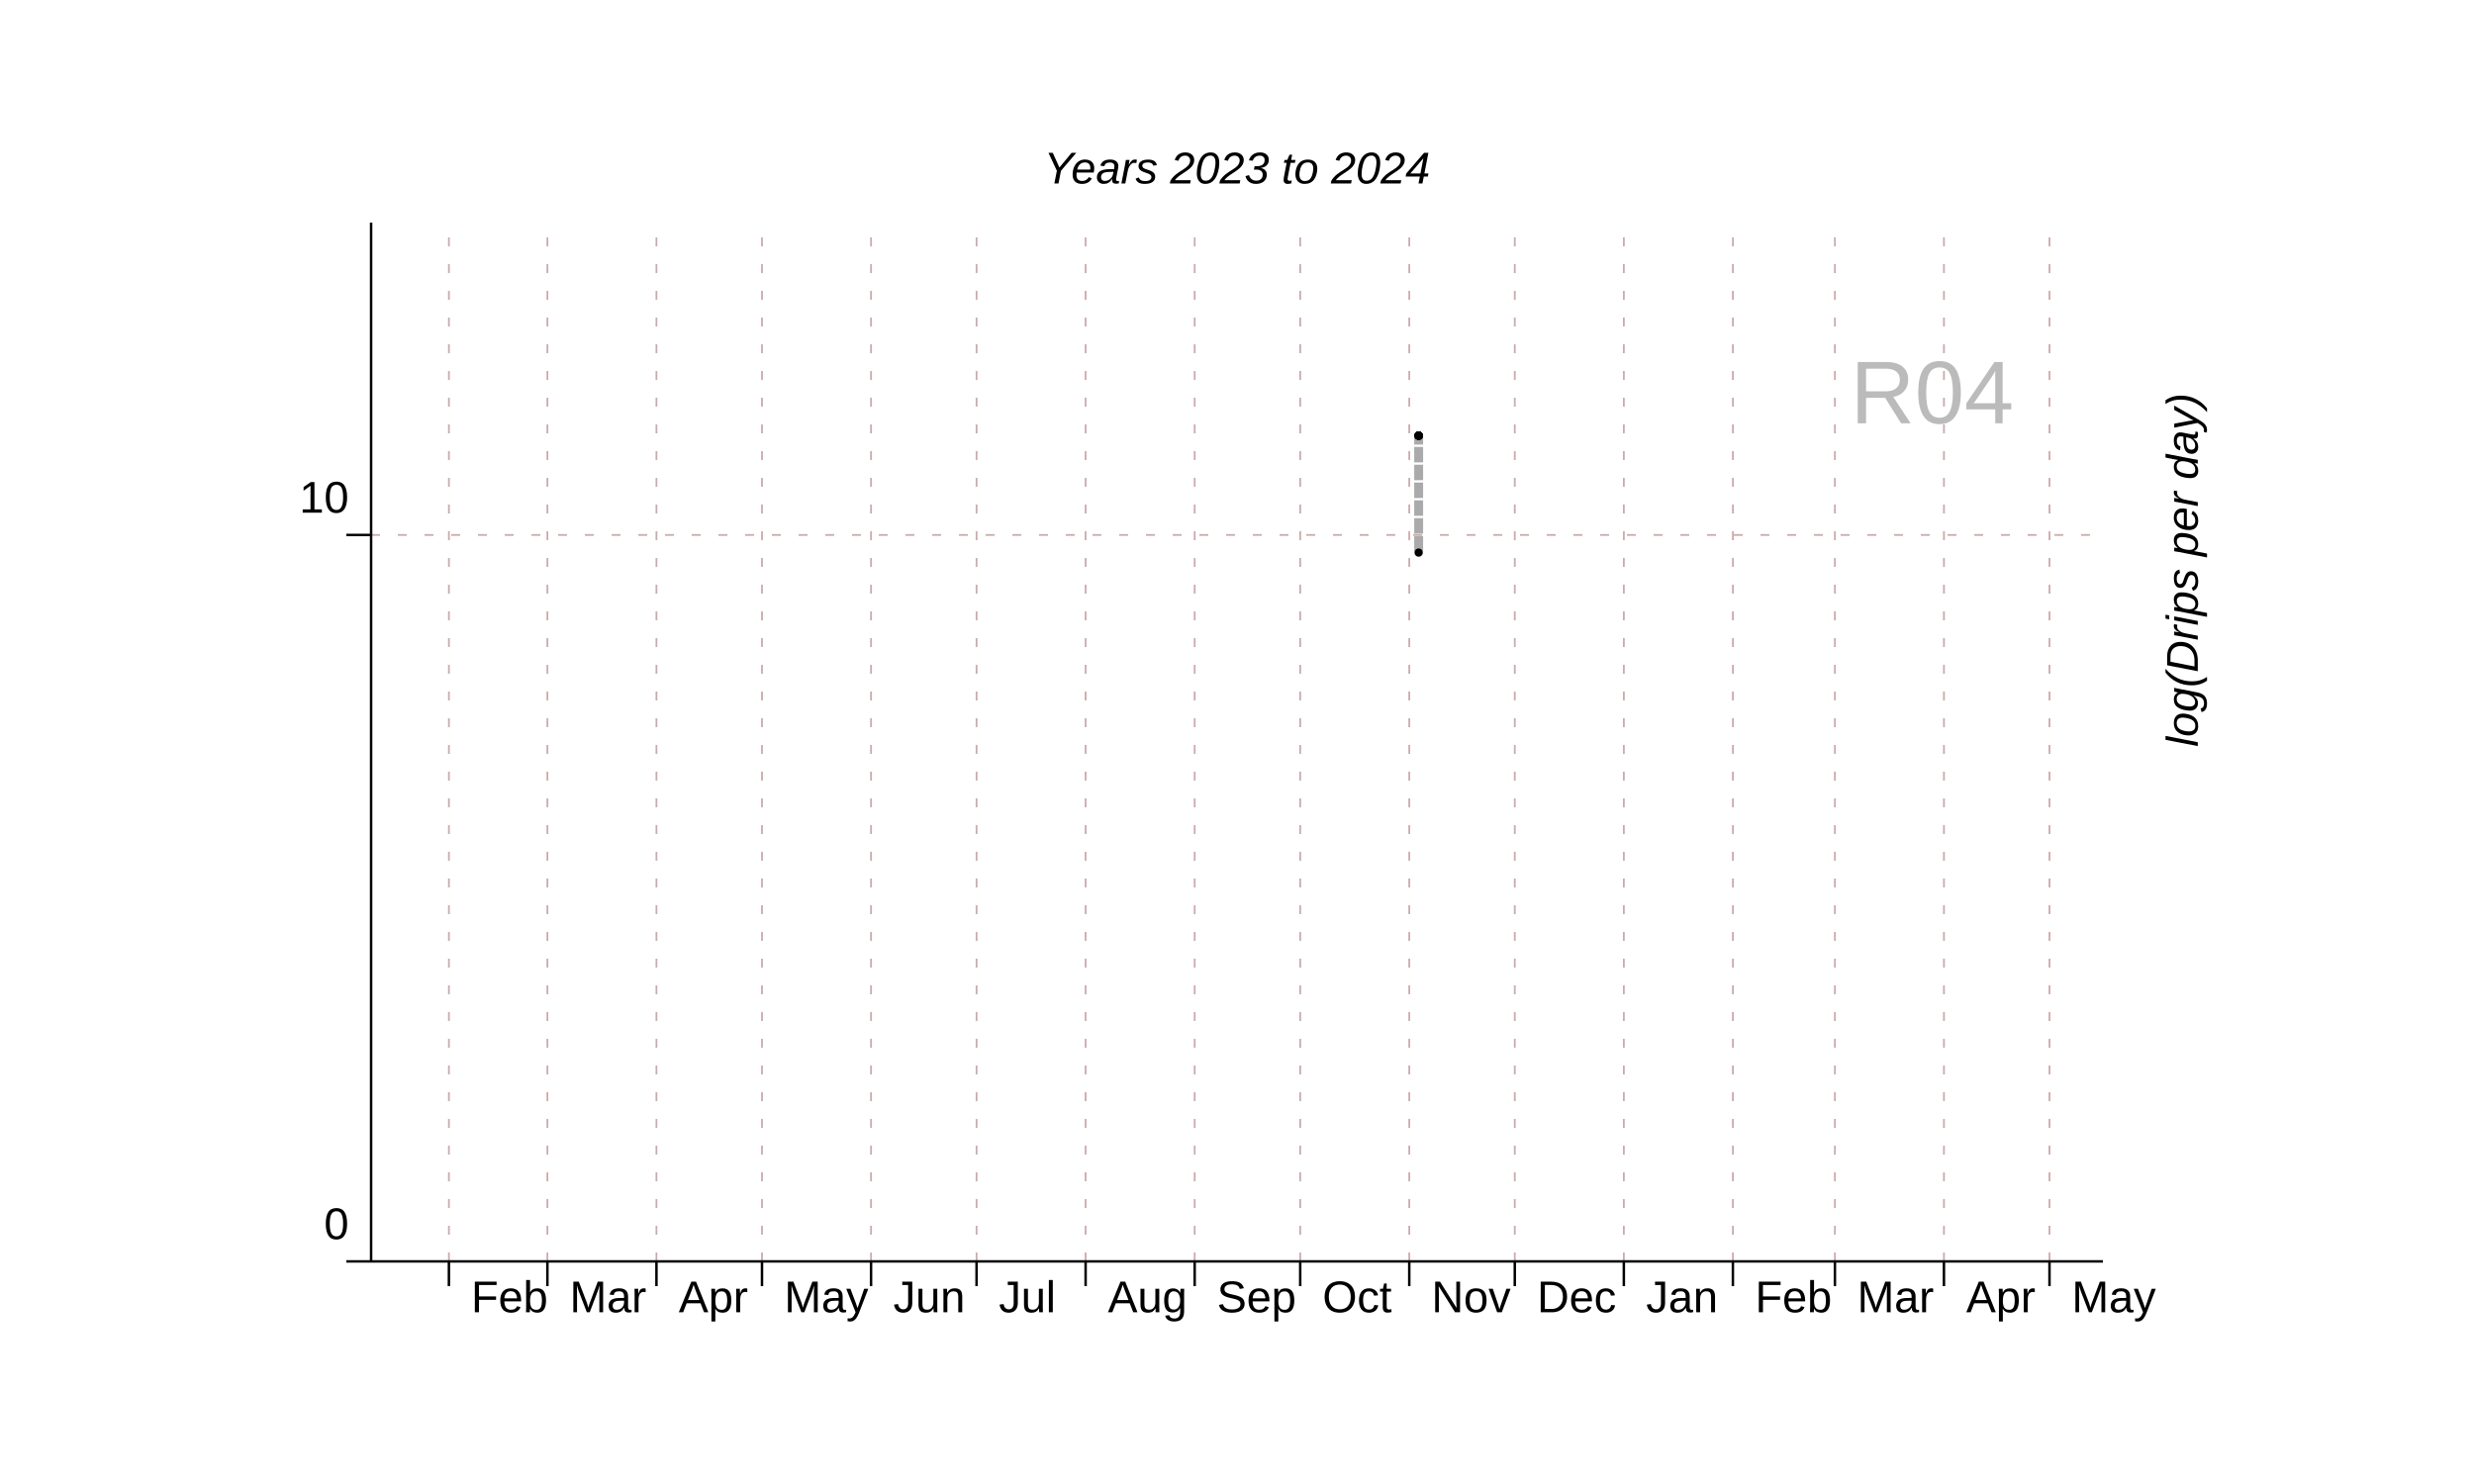
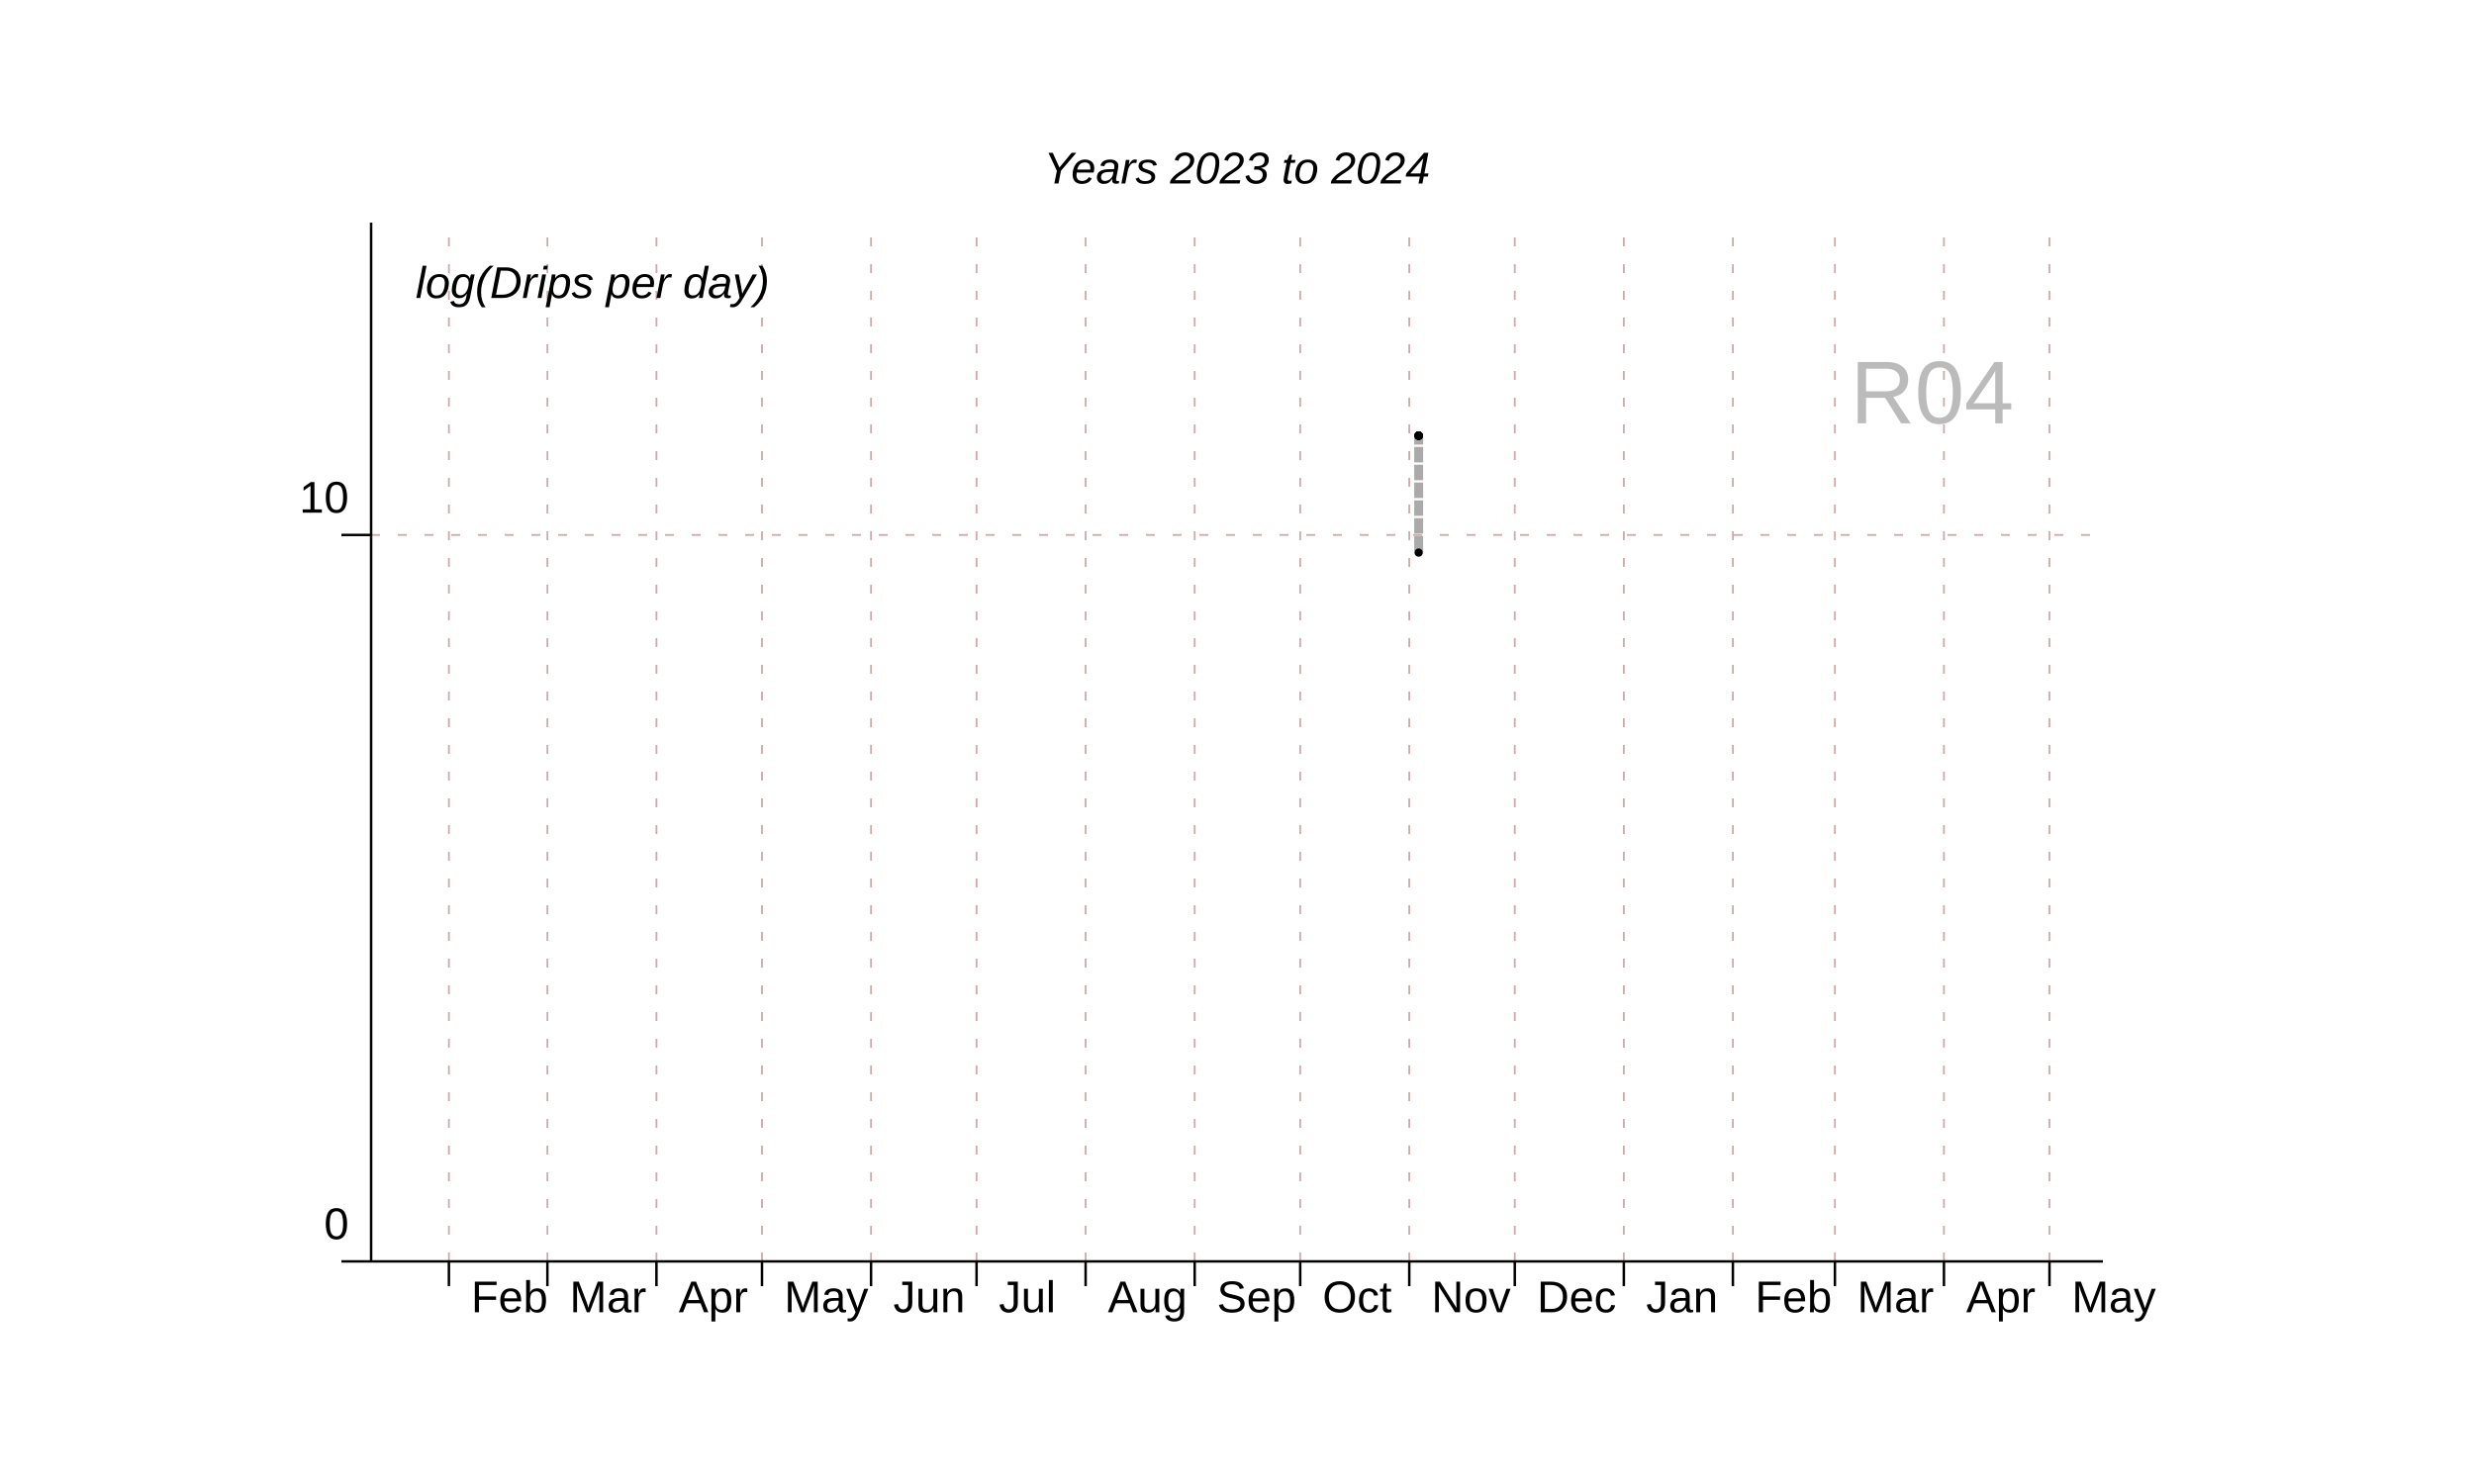
<svg xmlns="http://www.w3.org/2000/svg" version="1.1" viewBox="0 0 1000 600">
  <g>
    <g stroke-dasharray="3.6 7.2" stroke-width="0.72" stroke="#caa">
      <line x1="828.41" x2="828.41" y1="510.00" y2="90.00" />
      <line x1="785.75" x2="785.75" y1="510.00" y2="90.00" />
      <line x1="741.68" x2="741.68" y1="510.00" y2="90.00" />
      <line x1="700.44" x2="700.44" y1="510.00" y2="90.00" />
      <line x1="656.36" x2="656.36" y1="510.00" y2="90.00" />
      <line x1="612.28" x2="612.28" y1="510.00" y2="90.00" />
      <line x1="569.63" x2="569.63" y1="510.00" y2="90.00" />
      <line x1="525.55" x2="525.55" y1="510.00" y2="90.00" />
      <line x1="482.89" x2="482.89" y1="510.00" y2="90.00" />
      <line x1="438.81" x2="438.81" y1="510.00" y2="90.00" />
      <line x1="394.73" x2="394.73" y1="510.00" y2="90.00" />
      <line x1="352.08" x2="352.08" y1="510.00" y2="90.00" />
      <line x1="308.00" x2="308.00" y1="510.00" y2="90.00" />
      <line x1="265.34" x2="265.34" y1="510.00" y2="90.00" />
      <line x1="221.26" x2="221.26" y1="510.00" y2="90.00" />
      <line x1="181.45" x2="181.45" y1="510.00" y2="90.00" />
      <line x1="150.00" x2="850.00" y1="510.00" y2="510.00" />
      <line x1="150.00" x2="850.00" y1="216.29" y2="216.29" />
    </g>
    <g>
      <text dominant-baseline="hanging" dx="-36.0" dy="18.0" fill="#0004" font-family="Arial, sans-serif" font-size="36" stroke="none" text-anchor="end" x="850.00" y="128.18">R04</text>
    </g>
    <g>
      <text dominant-baseline="text-bottom" dy="-12.0" fill="black" font-family="Arial, sans-serif" font-size="18.0" font-style="italic" stroke="none" text-anchor="middle" x="500.00" y="90.00">Years 2023 to 2024</text>
    </g>
    <g>
-       <text dominant-baseline="central" dx="12.0" dy="12.0" fill="black" font-family="Arial, sans-serif" font-size="18.0" font-style="italic" stroke="none" text-anchor="middle" text-orientation="sideways" writing-mode="vertical-lr" x="850.00" y="300.00">log(Drips per day)</text>
+       <text dominant-baseline="hanging" dx="18.0" dy="18.0" fill="black" font-family="Arial, sans-serif" font-size="18.0" font-style="italic" stroke="none" text-anchor="beginning" text-orientation="sideways" x="150.00" y="90.00">log(Drips per day)</text>
    </g>
    <polyline fill="none" points="573.43,176.15 573.43,176.15 573.43,176.15 573.43,176.15 573.43,176.15 573.43,176.15 573.43,176.15 573.43,223.42 573.43,176.15 573.43,176.15" stroke-dasharray="3.6 3.6" stroke-width="3.6" stroke="#aaa" />
    <g>
      <circle cx="573.43" cy="176.15" r="1.667" />
      <circle cx="573.43" cy="176.15" r="1.667" />
      <circle cx="573.43" cy="176.15" r="1.667" />
      <circle cx="573.43" cy="176.15" r="1.667" />
      <circle cx="573.43" cy="176.15" r="1.667" />
      <circle cx="573.43" cy="176.15" r="1.667" />
      <circle cx="573.43" cy="176.15" r="1.667" />
      <circle cx="573.43" cy="223.42" r="1.667" />
      <circle cx="573.43" cy="176.15" r="1.667" />
      <circle cx="573.43" cy="176.15" r="1.667" />
    </g>
    <g stroke="black">
      <line x1="828.41" x2="828.41" y1="510.00" y2="520.00" />
      <line x1="785.75" x2="785.75" y1="510.00" y2="520.00" />
      <line x1="741.68" x2="741.68" y1="510.00" y2="520.00" />
      <line x1="700.44" x2="700.44" y1="510.00" y2="520.00" />
      <line x1="656.36" x2="656.36" y1="510.00" y2="520.00" />
      <line x1="612.28" x2="612.28" y1="510.00" y2="520.00" />
      <line x1="569.63" x2="569.63" y1="510.00" y2="520.00" />
      <line x1="525.55" x2="525.55" y1="510.00" y2="520.00" />
      <line x1="482.89" x2="482.89" y1="510.00" y2="520.00" />
      <line x1="438.81" x2="438.81" y1="510.00" y2="520.00" />
      <line x1="394.73" x2="394.73" y1="510.00" y2="520.00" />
      <line x1="352.08" x2="352.08" y1="510.00" y2="520.00" />
      <line x1="308.00" x2="308.00" y1="510.00" y2="520.00" />
      <line x1="265.34" x2="265.34" y1="510.00" y2="520.00" />
      <line x1="221.26" x2="221.26" y1="510.00" y2="520.00" />
      <line x1="181.45" x2="181.45" y1="510.00" y2="520.00" />
      <g fill="black" font-family="Arial, sans-serif" font-size="18.0" stroke="none" text-anchor="start" transform="translate(9.0 0.0)">
        <text x="828.41" y="530.57">May</text>
        <text x="785.75" y="530.57">Apr</text>
        <text x="741.68" y="530.57">Mar</text>
        <text x="700.44" y="530.57">Feb</text>
        <text x="656.36" y="530.57">Jan</text>
        <text x="612.28" y="530.57">Dec</text>
        <text x="569.63" y="530.57">Nov</text>
        <text x="525.55" y="530.57">Oct</text>
        <text x="482.89" y="530.57">Sep</text>
        <text x="438.81" y="530.57">Aug</text>
        <text x="394.73" y="530.57">Jul</text>
        <text x="352.08" y="530.57">Jun</text>
        <text x="308.00" y="530.57">May</text>
        <text x="265.34" y="530.57">Apr</text>
        <text x="221.26" y="530.57">Mar</text>
        <text x="181.45" y="530.57">Feb</text>
      </g>
      <line x1="150.00" x2="850.00" y1="510.00" y2="510.00" />
    </g>
    <g stroke="black">
-       <line x1="150.00" x2="140.00" y1="510.00" y2="510.00" />
-       <line x1="150.00" x2="140.00" y1="216.29" y2="216.29" />
+       <line x1="150.00" x2="138.00" y1="510.00" y2="510.00" />
+       <line x1="150.00" x2="138.00" y1="216.29" y2="216.29" />
      <g fill="black" font-family="Arial, sans-serif" font-size="18.0" stroke="none" text-anchor="end">
        <text x="141.00" y="501.00">0</text>
        <text x="141.00" y="207.29">10</text>
      </g>
      <line x1="150.00" x2="150.00" y1="510.00" y2="90.00" />
    </g>
  </g>
</svg>
